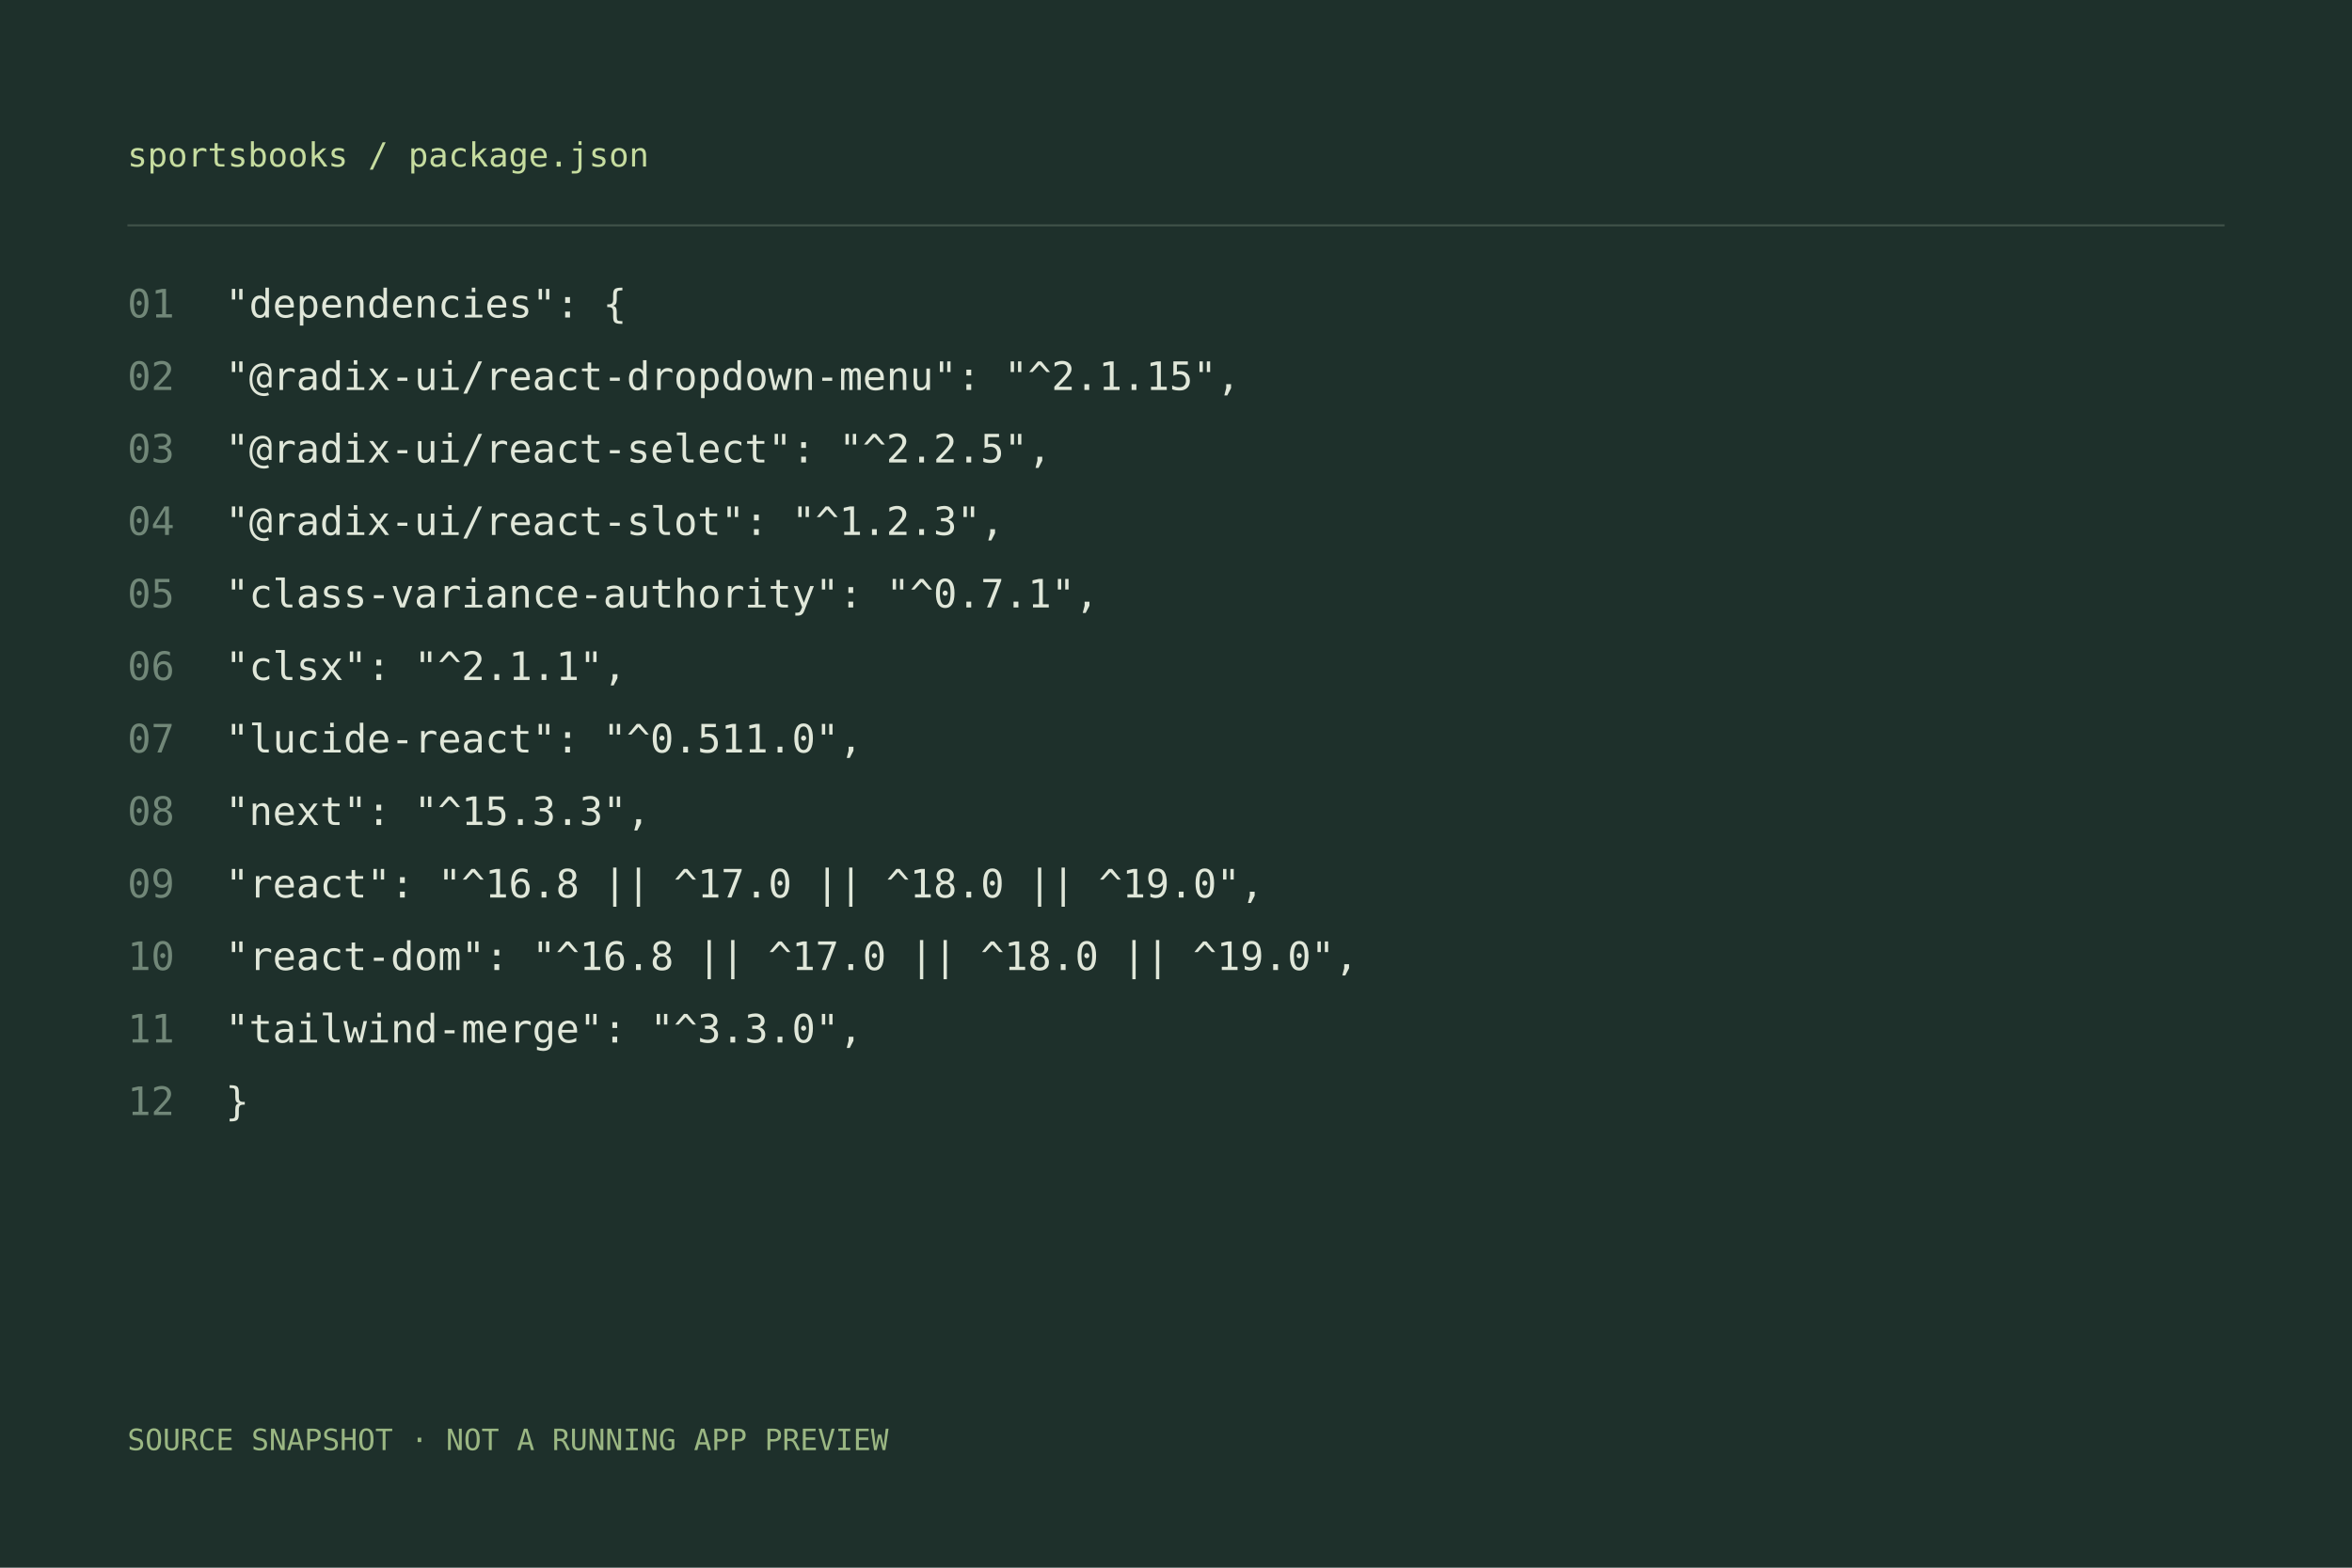
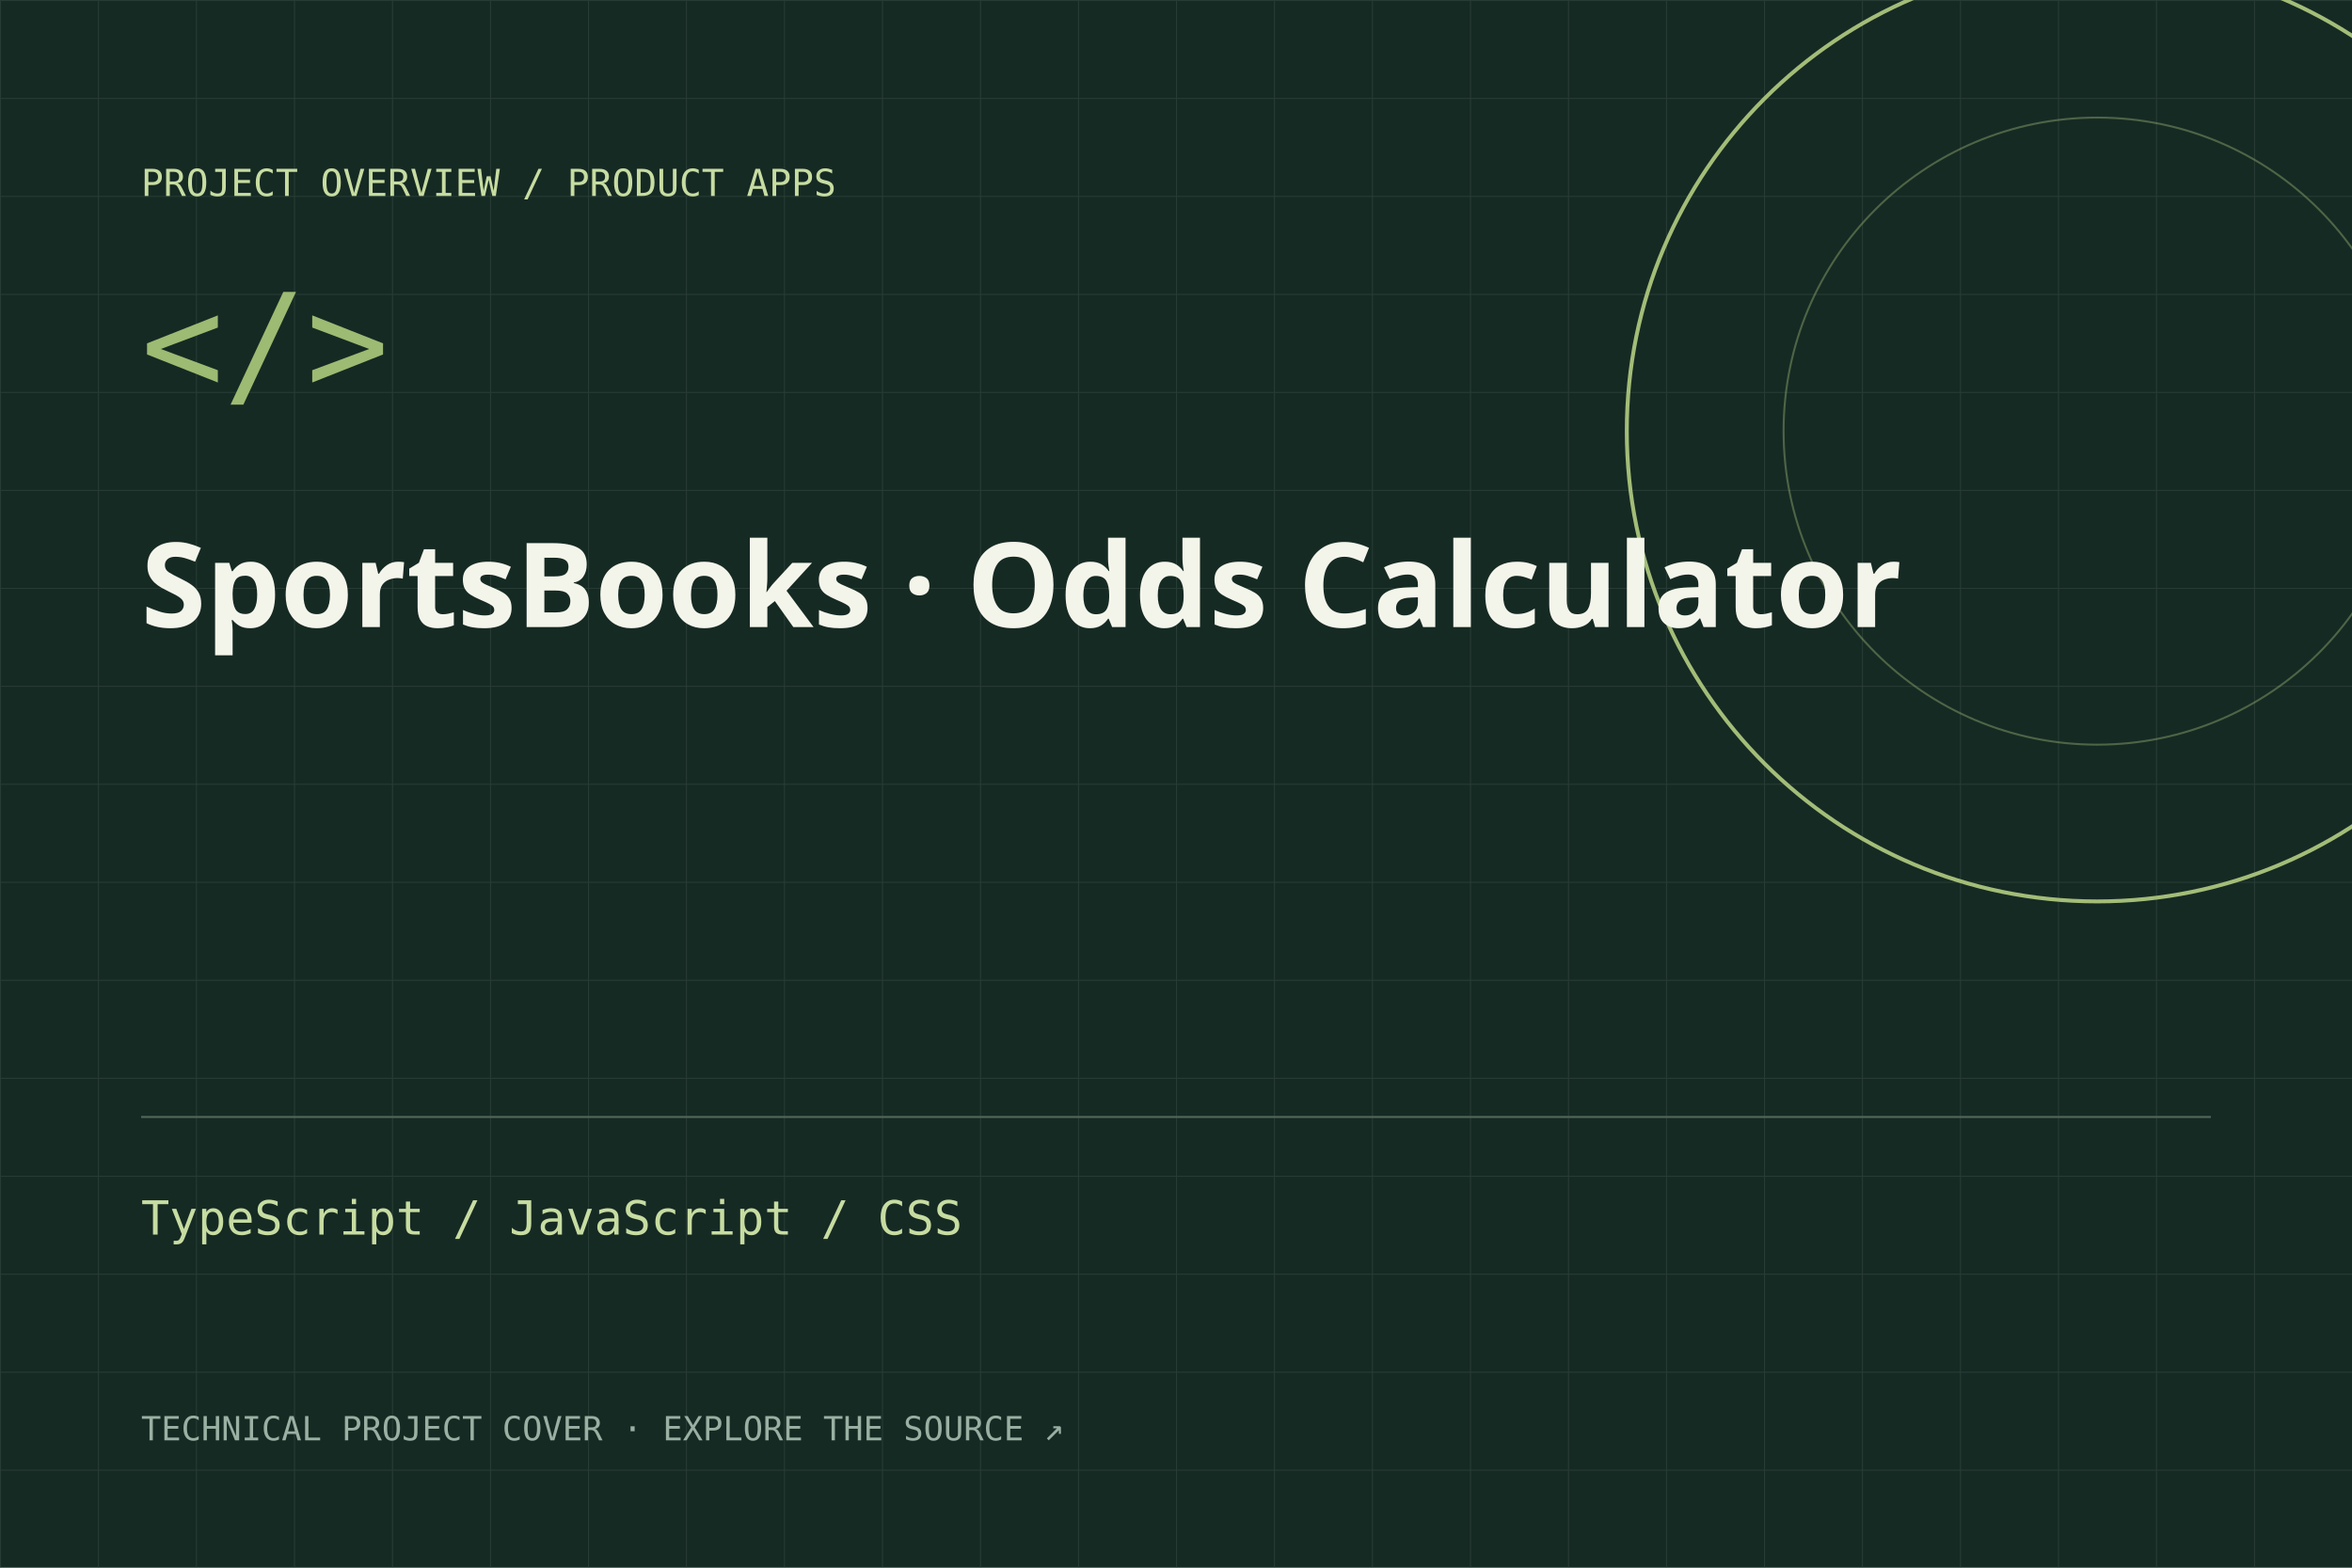
<svg xmlns="http://www.w3.org/2000/svg" width="1200" height="800" viewBox="0 0 1200 800">
-   <rect width="1200" height="800" fill="#1e302b" />
-   <text x="65" y="85" font-family="monospace" font-size="17" fill="#c6dc9f">sportsbooks / package.json</text>
-   <path d="M65 115H1135" stroke="#41534a" />
-   <text x="65" y="162" font-family="monospace" font-size="20" fill="#718778">01</text>
-   <text x="115" y="162" font-family="monospace" font-size="20" fill="#e0e7d9">"dependencies": {</text>
-   <text x="65" y="199" font-family="monospace" font-size="20" fill="#718778">02</text>
-   <text x="115" y="199" font-family="monospace" font-size="20" fill="#e0e7d9">  "@radix-ui/react-dropdown-menu": "^2.1.15",</text>
-   <text x="65" y="236" font-family="monospace" font-size="20" fill="#718778">03</text>
-   <text x="115" y="236" font-family="monospace" font-size="20" fill="#e0e7d9">  "@radix-ui/react-select": "^2.2.5",</text>
-   <text x="65" y="273" font-family="monospace" font-size="20" fill="#718778">04</text>
-   <text x="115" y="273" font-family="monospace" font-size="20" fill="#e0e7d9">  "@radix-ui/react-slot": "^1.2.3",</text>
-   <text x="65" y="310" font-family="monospace" font-size="20" fill="#718778">05</text>
-   <text x="115" y="310" font-family="monospace" font-size="20" fill="#e0e7d9">  "class-variance-authority": "^0.7.1",</text>
-   <text x="65" y="347" font-family="monospace" font-size="20" fill="#718778">06</text>
-   <text x="115" y="347" font-family="monospace" font-size="20" fill="#e0e7d9">  "clsx": "^2.1.1",</text>
-   <text x="65" y="384" font-family="monospace" font-size="20" fill="#718778">07</text>
-   <text x="115" y="384" font-family="monospace" font-size="20" fill="#e0e7d9">  "lucide-react": "^0.511.0",</text>
-   <text x="65" y="421" font-family="monospace" font-size="20" fill="#718778">08</text>
-   <text x="115" y="421" font-family="monospace" font-size="20" fill="#e0e7d9">  "next": "^15.3.3",</text>
-   <text x="65" y="458" font-family="monospace" font-size="20" fill="#718778">09</text>
-   <text x="115" y="458" font-family="monospace" font-size="20" fill="#e0e7d9">  "react": "^16.8 || ^17.0 || ^18.0 || ^19.0",</text>
-   <text x="65" y="495" font-family="monospace" font-size="20" fill="#718778">10</text>
-   <text x="115" y="495" font-family="monospace" font-size="20" fill="#e0e7d9">  "react-dom": "^16.8 || ^17.0 || ^18.0 || ^19.0",</text>
-   <text x="65" y="532" font-family="monospace" font-size="20" fill="#718778">11</text>
-   <text x="115" y="532" font-family="monospace" font-size="20" fill="#e0e7d9">  "tailwind-merge": "^3.3.0",</text>
-   <text x="65" y="569" font-family="monospace" font-size="20" fill="#718778">12</text>
-   <text x="115" y="569" font-family="monospace" font-size="20" fill="#e0e7d9">}</text>
-   <text x="65" y="740" font-family="monospace" font-size="15" fill="#9bb783">SOURCE SNAPSHOT · NOT A RUNNING APP PREVIEW</text>
+   <defs>
+     <pattern id="grid" width="50" height="50" patternUnits="userSpaceOnUse">
+       <path d="M50 0H0V50" fill="none" stroke="#3c5148" stroke-width="1" />
+     </pattern>
+   </defs>
+   <rect width="1200" height="800" fill="#162a24" />
+   <rect width="1200" height="800" fill="url(#grid)" opacity=".45" />
+   <circle cx="1070" cy="220" r="240" fill="none" stroke="#a3bd78" stroke-width="2" />
+   <circle cx="1070" cy="220" r="160" fill="none" stroke="#a3bd78" opacity=".4" />
+   <text x="72" y="100" font-family="monospace" font-size="19" fill="#c7dca1">PROJECT OVERVIEW / PRODUCT APPS</text>
+   <text x="72" y="200" font-family="monospace" font-size="70" fill="#9dbb72">&lt;/&gt;</text>
+   <text x="72" y="320" font-family="sans-serif" font-size="60" font-weight="600" fill="#f4f5ea">SportsBooks · Odds Calculator</text>
+   <path d="M72 570H1128" stroke="#52685b" />
+   <text x="72" y="630" font-family="monospace" font-size="24" fill="#c7dca1">TypeScript / JavaScript / CSS</text>
+   <text x="72" y="735" font-family="monospace" font-size="17" fill="#99b0a3">TECHNICAL PROJECT COVER · EXPLORE THE SOURCE ↗</text>
</svg>
